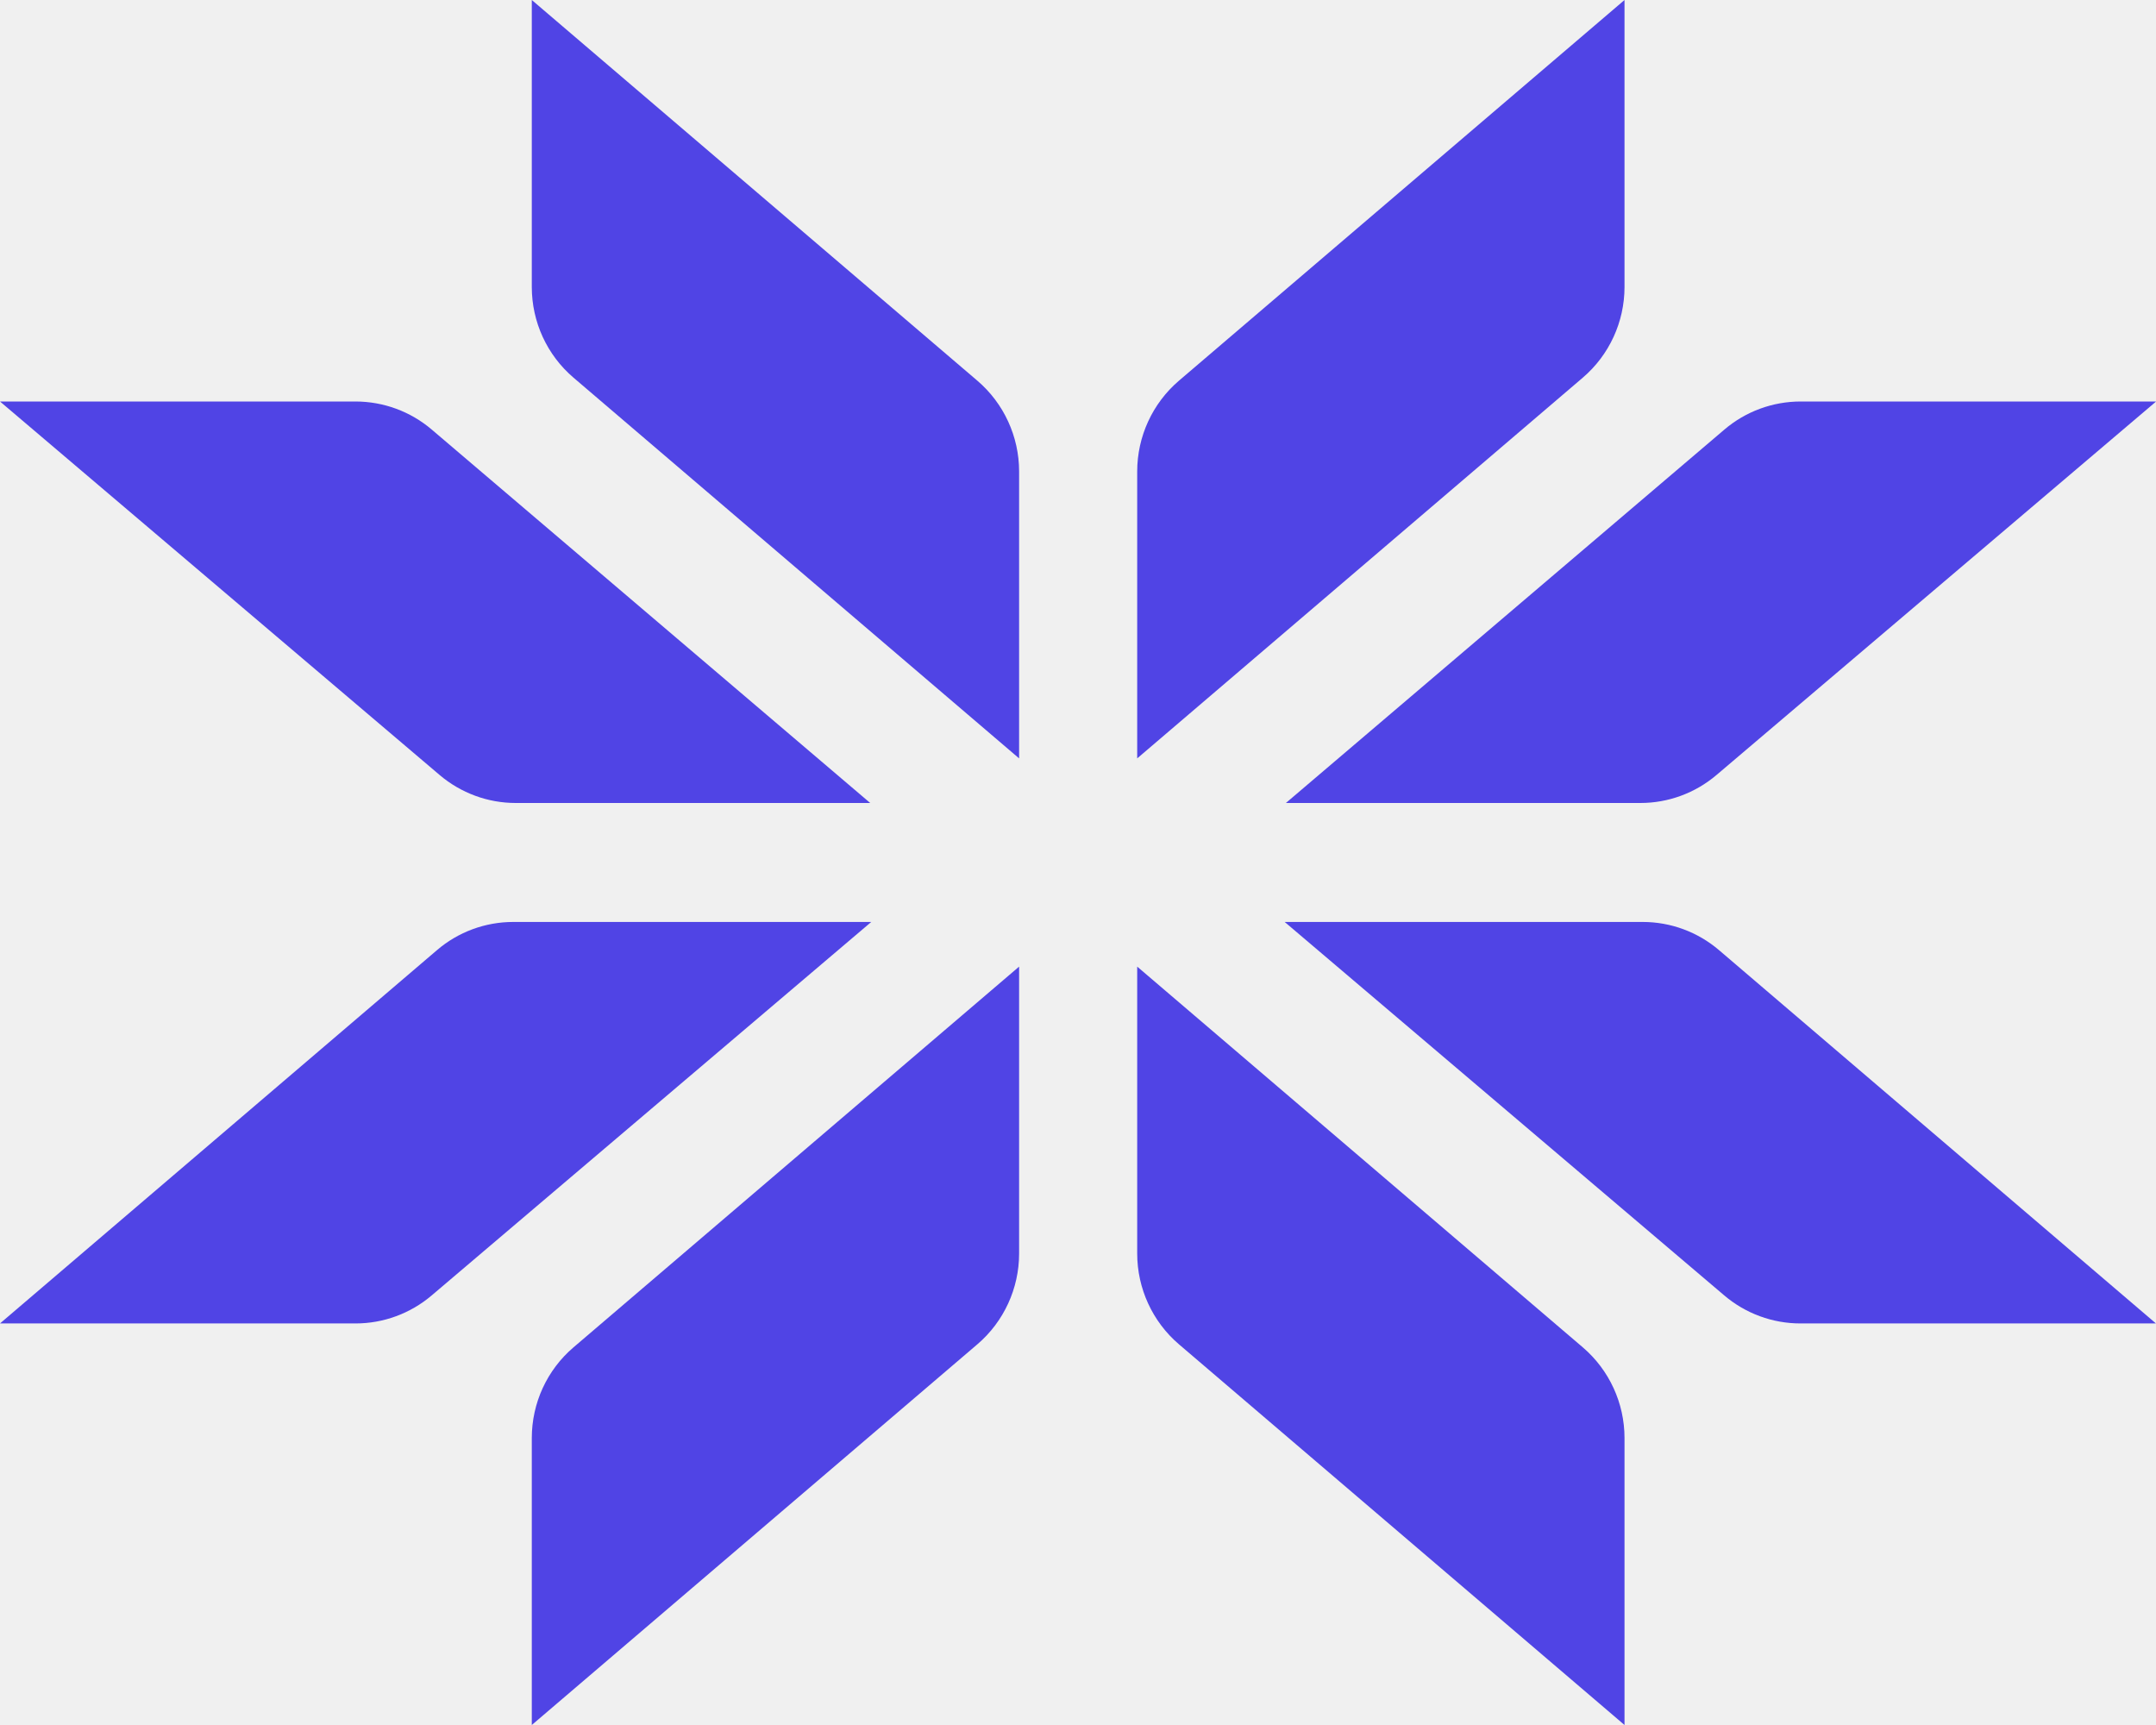
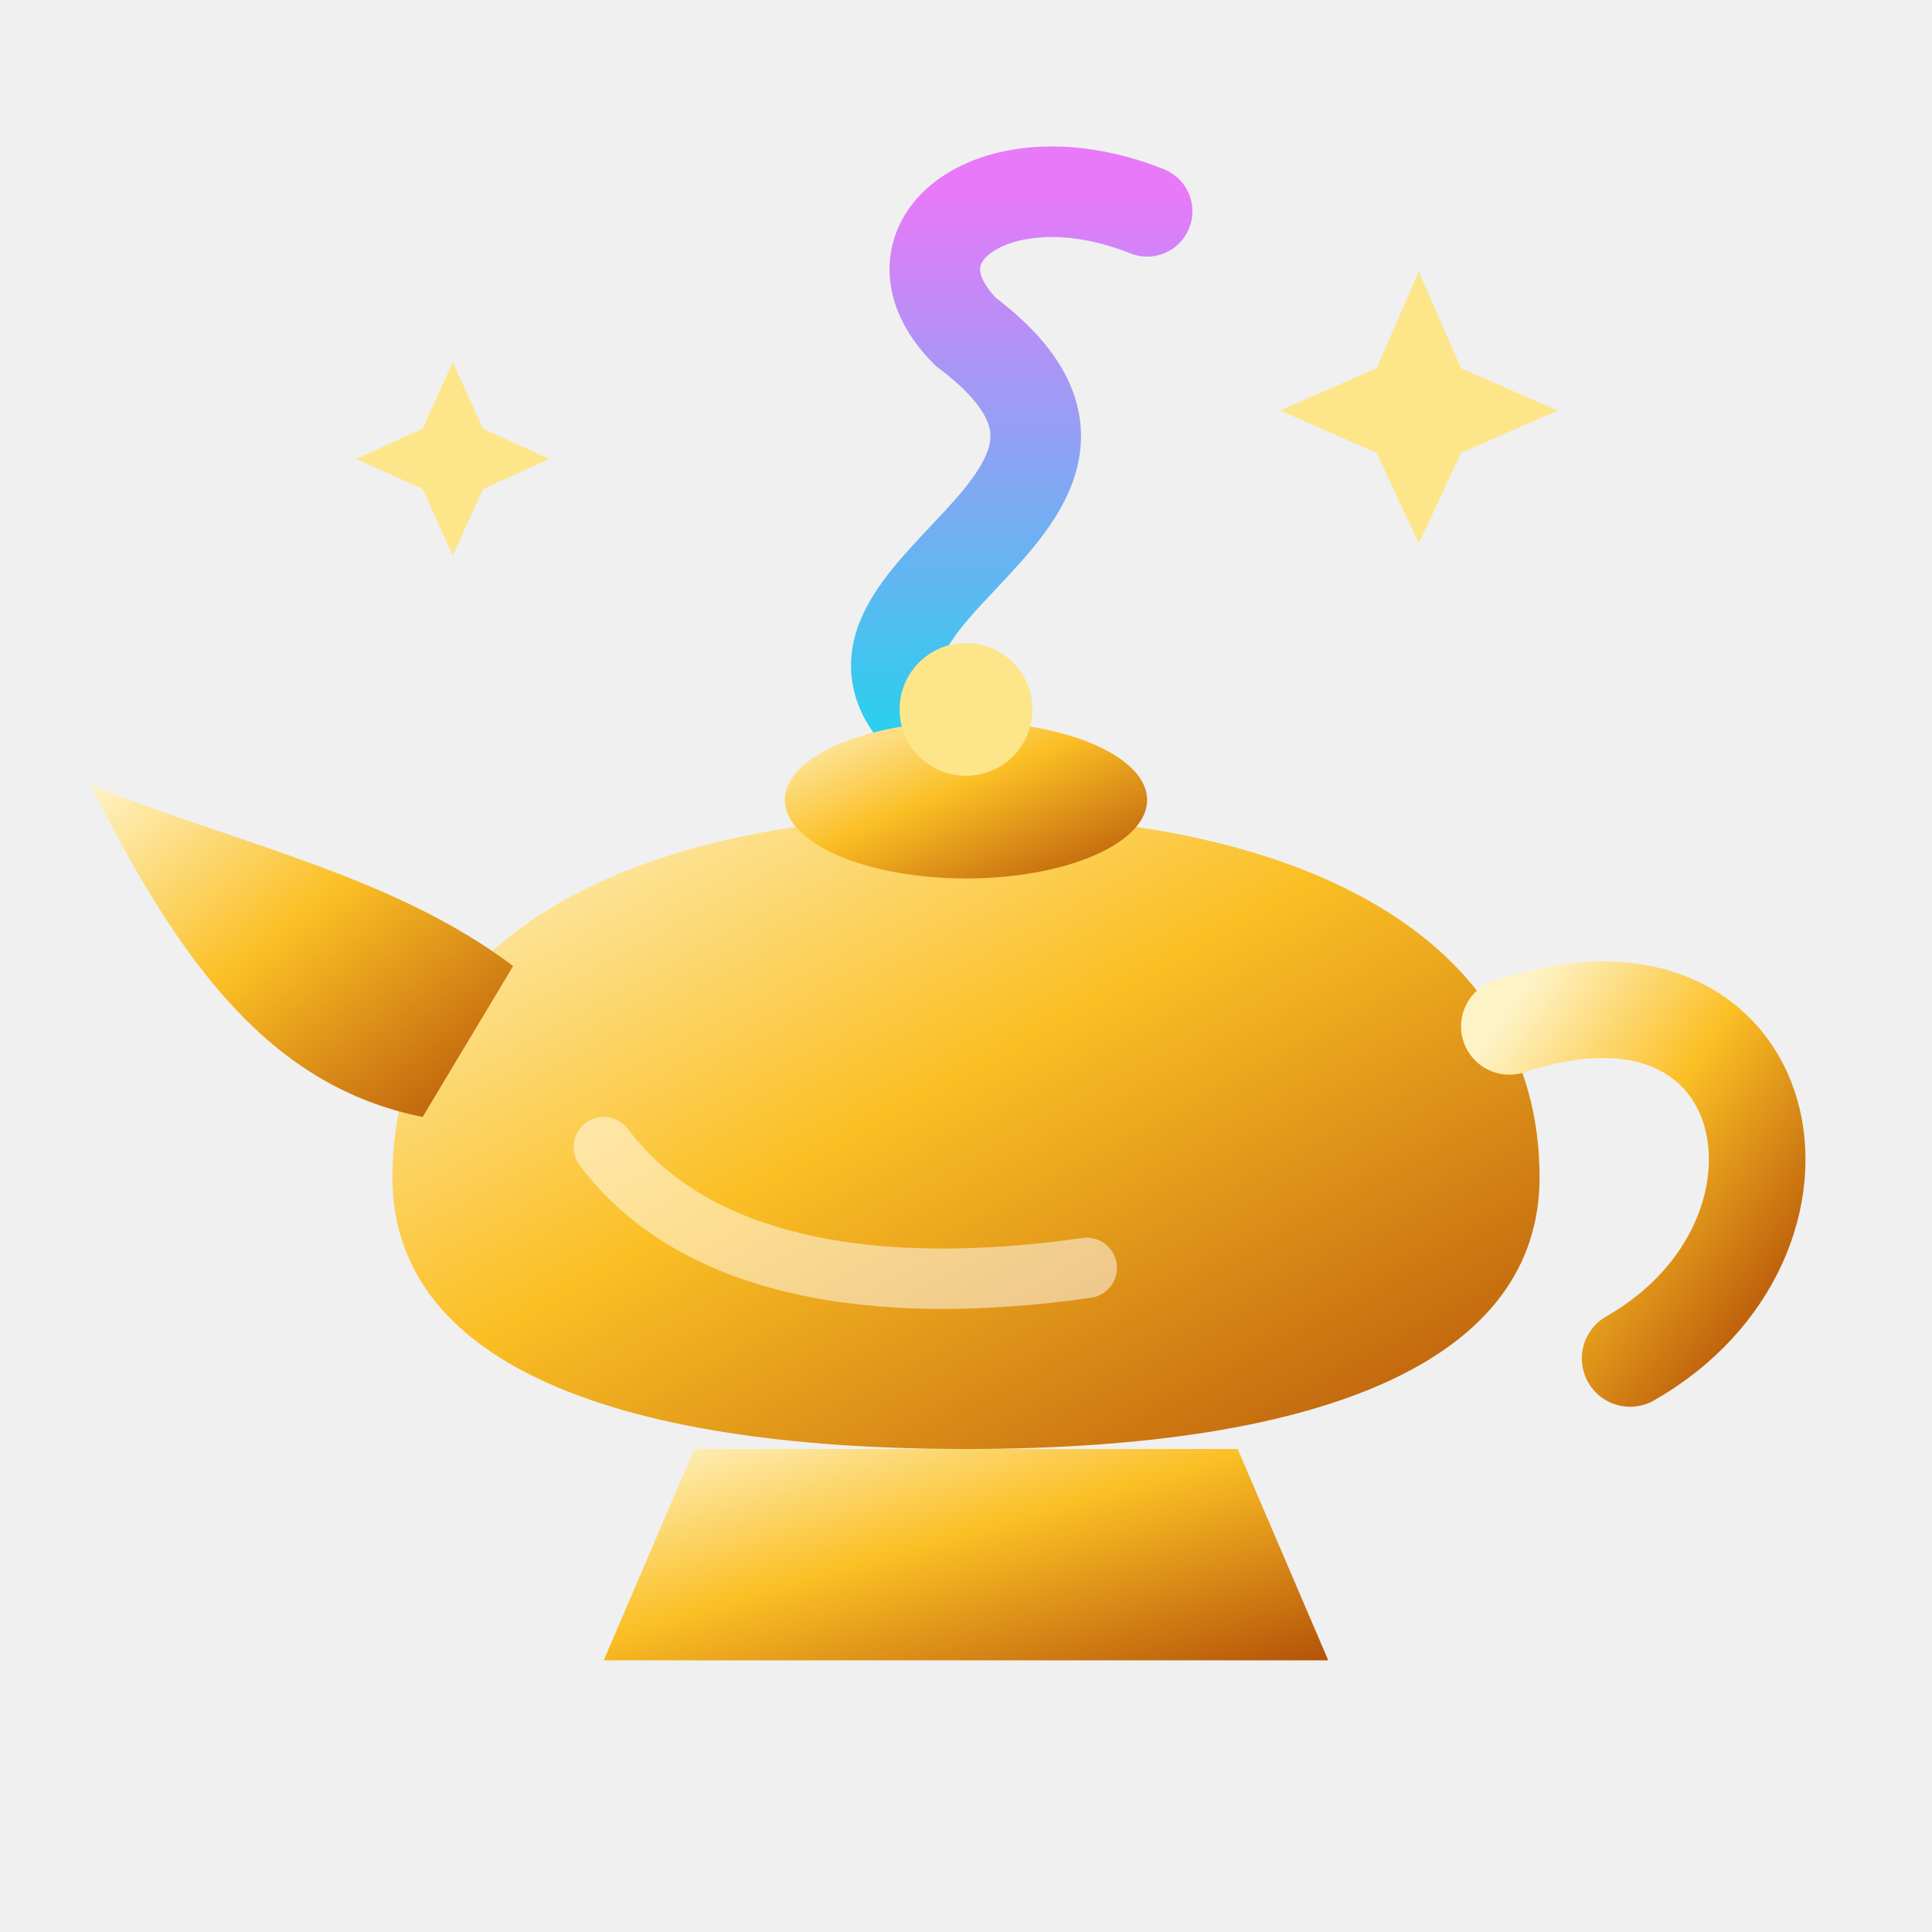
- <svg xmlns="http://www.w3.org/2000/svg" width="35" height="28" viewBox="0 0 35 28" fill="none">
-   <path d="M8.633 0L15.867 6.18C16.296 6.547 16.544 7.086 16.544 7.653V12.31L9.31 6.13C8.88 5.763 8.633 5.225 8.633 4.658V0Z" fill="#5044E5" />
-   <path d="M8.633 28L15.867 21.82C16.296 21.453 16.544 20.914 16.544 20.347V15.69L9.31 21.87C8.88 22.237 8.633 22.775 8.633 23.342V28Z" fill="#5044E5" />
-   <path d="M0 6.517L7.136 12.579C7.482 12.873 7.92 13.034 8.372 13.034H14.127L7.009 6.973C6.663 6.678 6.224 6.517 5.77 6.517H0Z" fill="#5044E5" />
-   <path d="M0 21.482L7.092 15.424C7.438 15.127 7.878 14.965 8.332 14.965H14.144L7.008 21.027C6.662 21.321 6.224 21.482 5.772 21.482H0Z" fill="#5044E5" />
-   <path d="M26.372 0L19.138 6.18C18.709 6.547 18.461 7.086 18.461 7.653V12.31L25.695 6.13C26.124 5.763 26.372 5.225 26.372 4.658V0Z" fill="#5044E5" />
-   <path d="M26.372 28L19.138 21.82C18.709 21.453 18.461 20.914 18.461 20.347V15.69L25.695 21.87C26.124 22.237 26.372 22.775 26.372 23.342V28Z" fill="#5044E5" />
-   <path d="M35.002 6.517L27.866 12.579C27.52 12.873 27.082 13.034 26.63 13.034H20.875L27.993 6.973C28.339 6.678 28.778 6.517 29.231 6.517H35.002Z" fill="#5044E5" />
-   <path d="M34.999 21.482L27.908 15.424C27.561 15.127 27.121 14.965 26.667 14.965H20.855L27.991 21.027C28.337 21.321 28.775 21.482 29.228 21.482H34.999Z" fill="#5044E5" />
+ <svg xmlns="http://www.w3.org/2000/svg" viewBox="0 0 64 64">
+   <defs>
+     <linearGradient id="gold" x1="0" y1="0" x2="1" y2="1">
+       <stop offset="0" stop-color="#fef3c7" />
+       <stop offset=".45" stop-color="#fbbf24" />
+       <stop offset="1" stop-color="#b45309" />
+     </linearGradient>
+     <linearGradient id="smoke" x1="0" y1="1" x2="0" y2="0">
+       <stop offset="0" stop-color="#22d3ee" />
+       <stop offset="1" stop-color="#e879f9" />
+     </linearGradient>
+   </defs>
+   <path d="M32 25C24 20 40 17 32 11C29 8 33 5 38 7" fill="none" stroke="url(#smoke)" stroke-width="3" stroke-linecap="round" />
+   <path d="M47 9l1.4 3.2 3.2 1.4-3.2 1.4L47 18l-1.4-3-3.2-1.4 3.2-1.4zM15 12l1 2.2 2.2 1-2.2 1-1 2.2-1-2.2-2.2-1 2.2-1z" fill="#fde68a" />
+   <path d="M13 39C13 31 21 27 32 27s19 4 19 12c0 6-7 9-19 9s-19-3-19-9z" fill="url(#gold)" />
+   <path d="M14 37C9 36 6 32 3 26c5 2 10 3 14 6z" fill="url(#gold)" />
+   <path d="M50 34c9-3 11 7 4 11" fill="none" stroke="url(#gold)" stroke-width="3.2" stroke-linecap="round" />
+   <ellipse cx="32" cy="26.5" rx="6" ry="2.6" fill="url(#gold)" />
+   <circle cx="32" cy="23.5" r="2.2" fill="#fde68a" />
+   <path d="M23 48h18l3 7H20z" fill="url(#gold)" />
+   <path d="M20 38c3 4 9 5 16 4" fill="none" stroke="#fff" stroke-opacity=".5" stroke-width="2" stroke-linecap="round" />
</svg>
